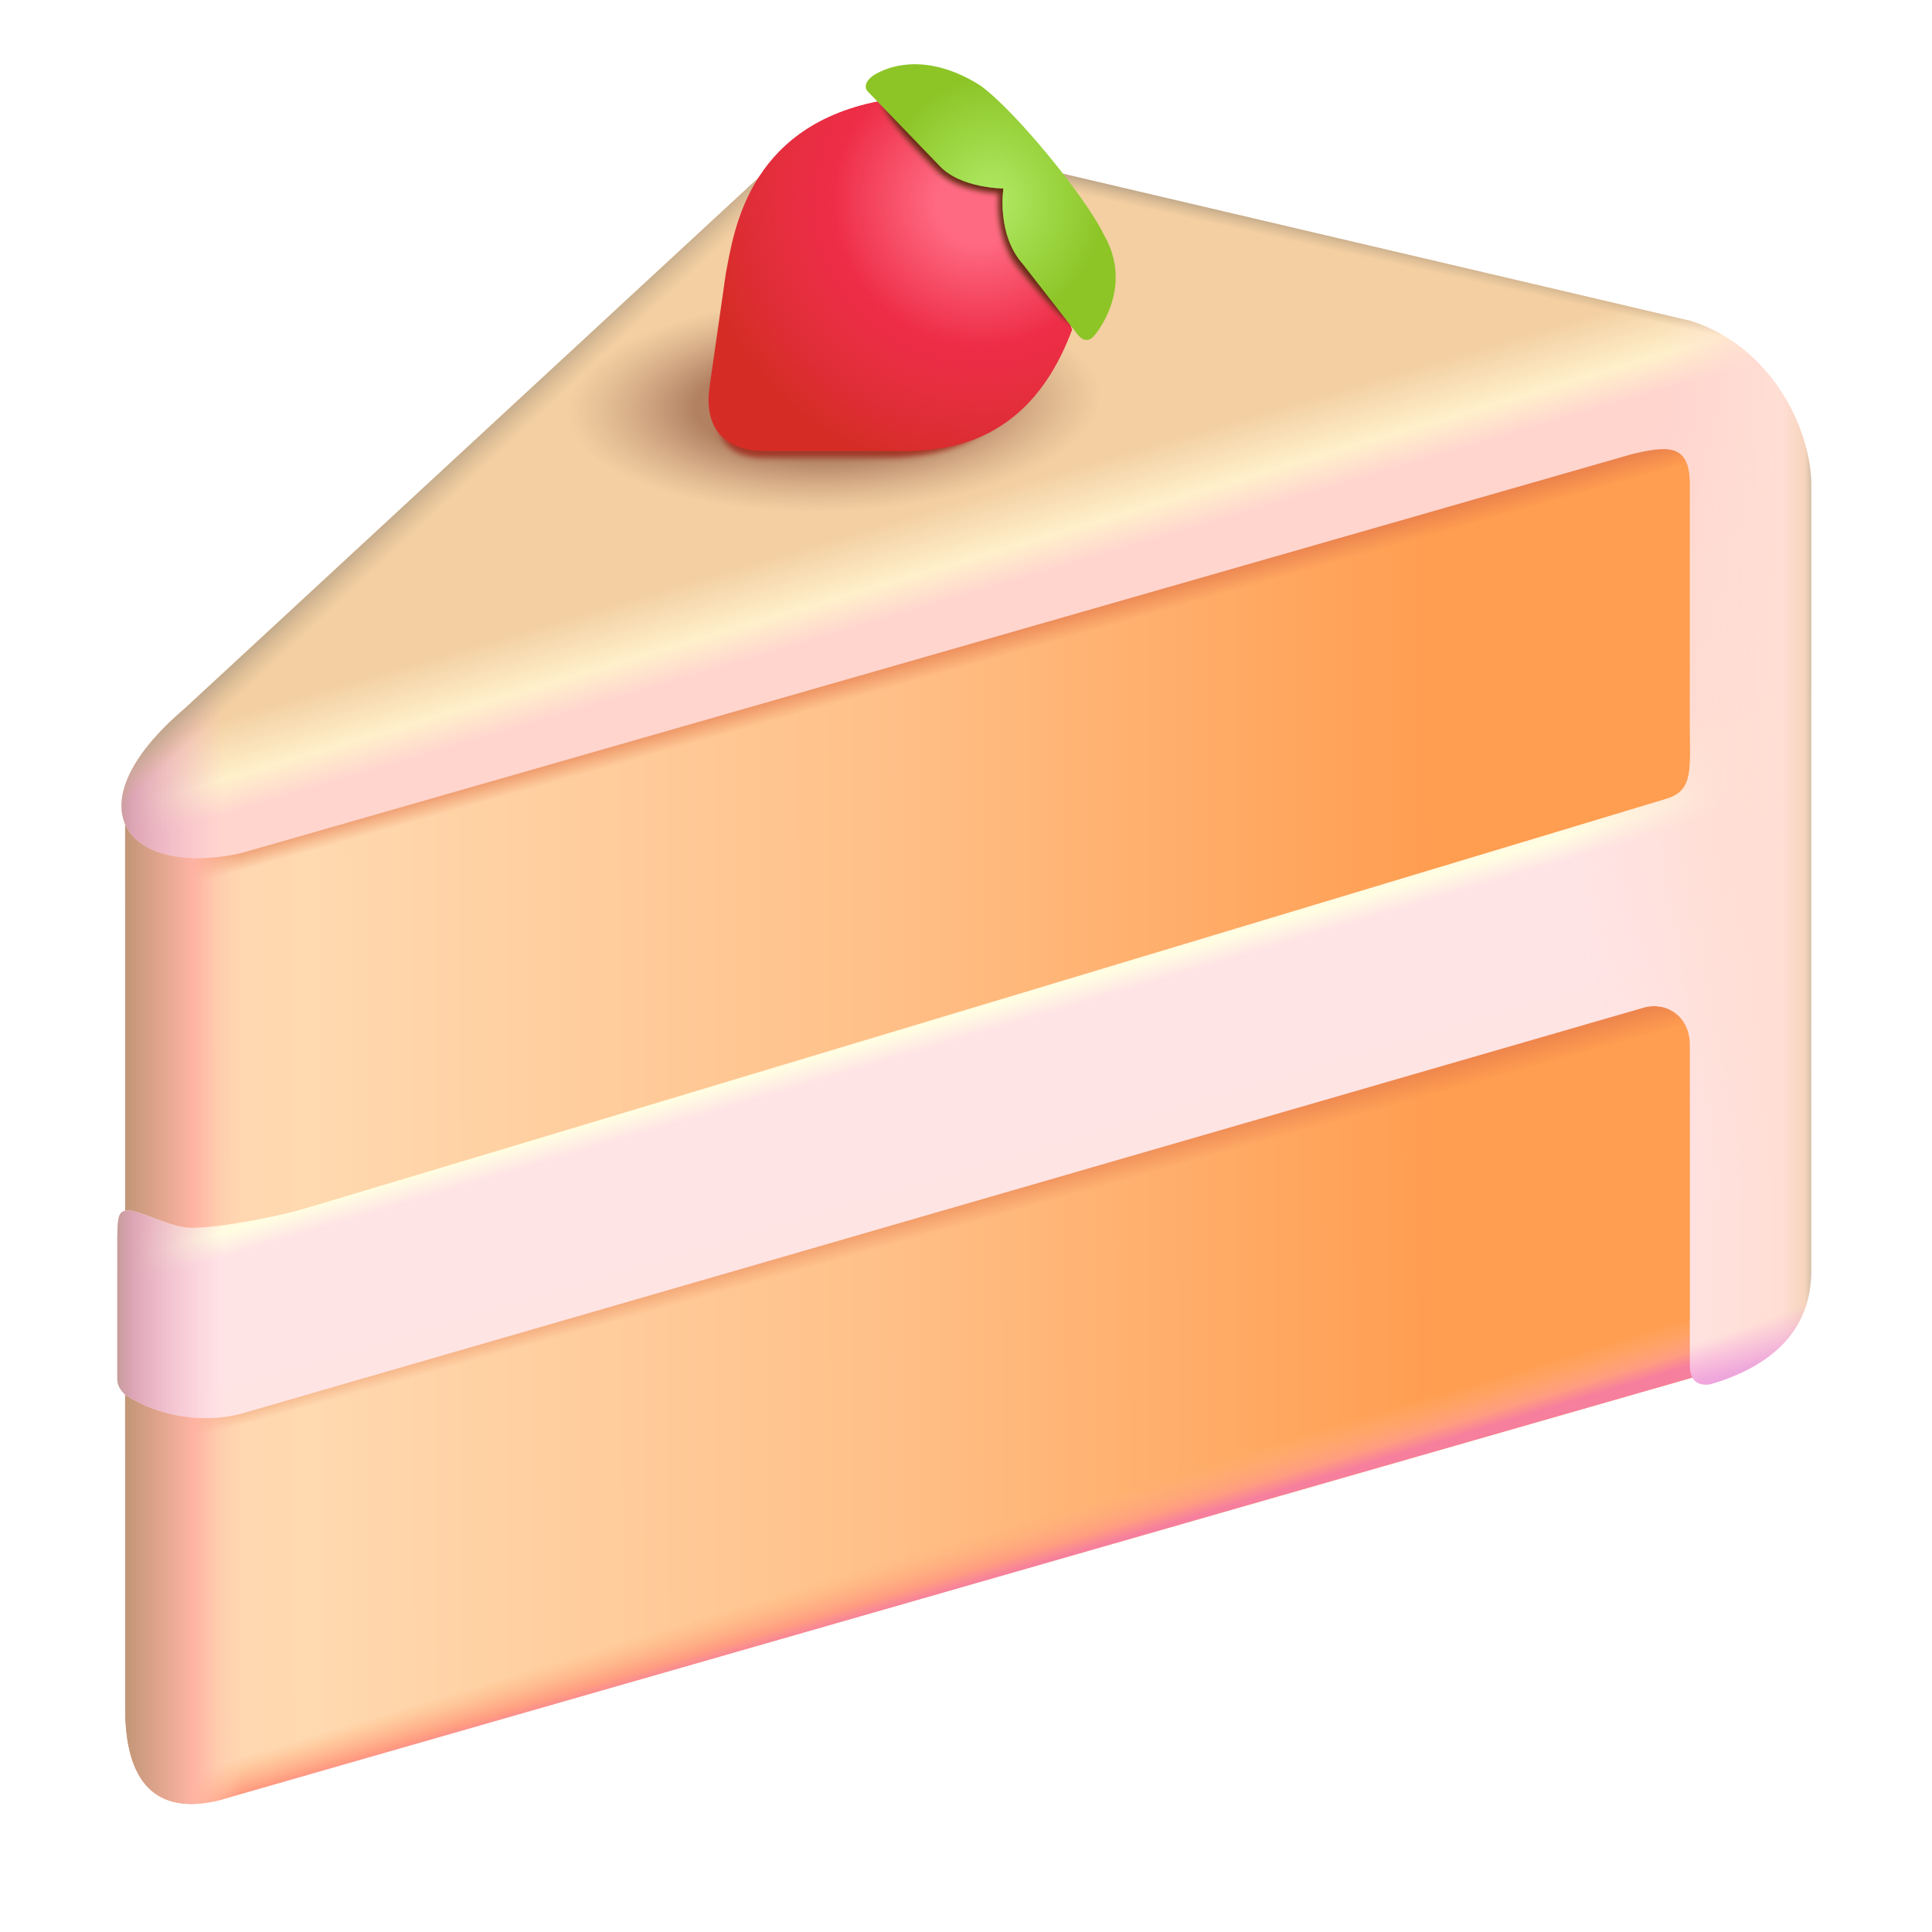
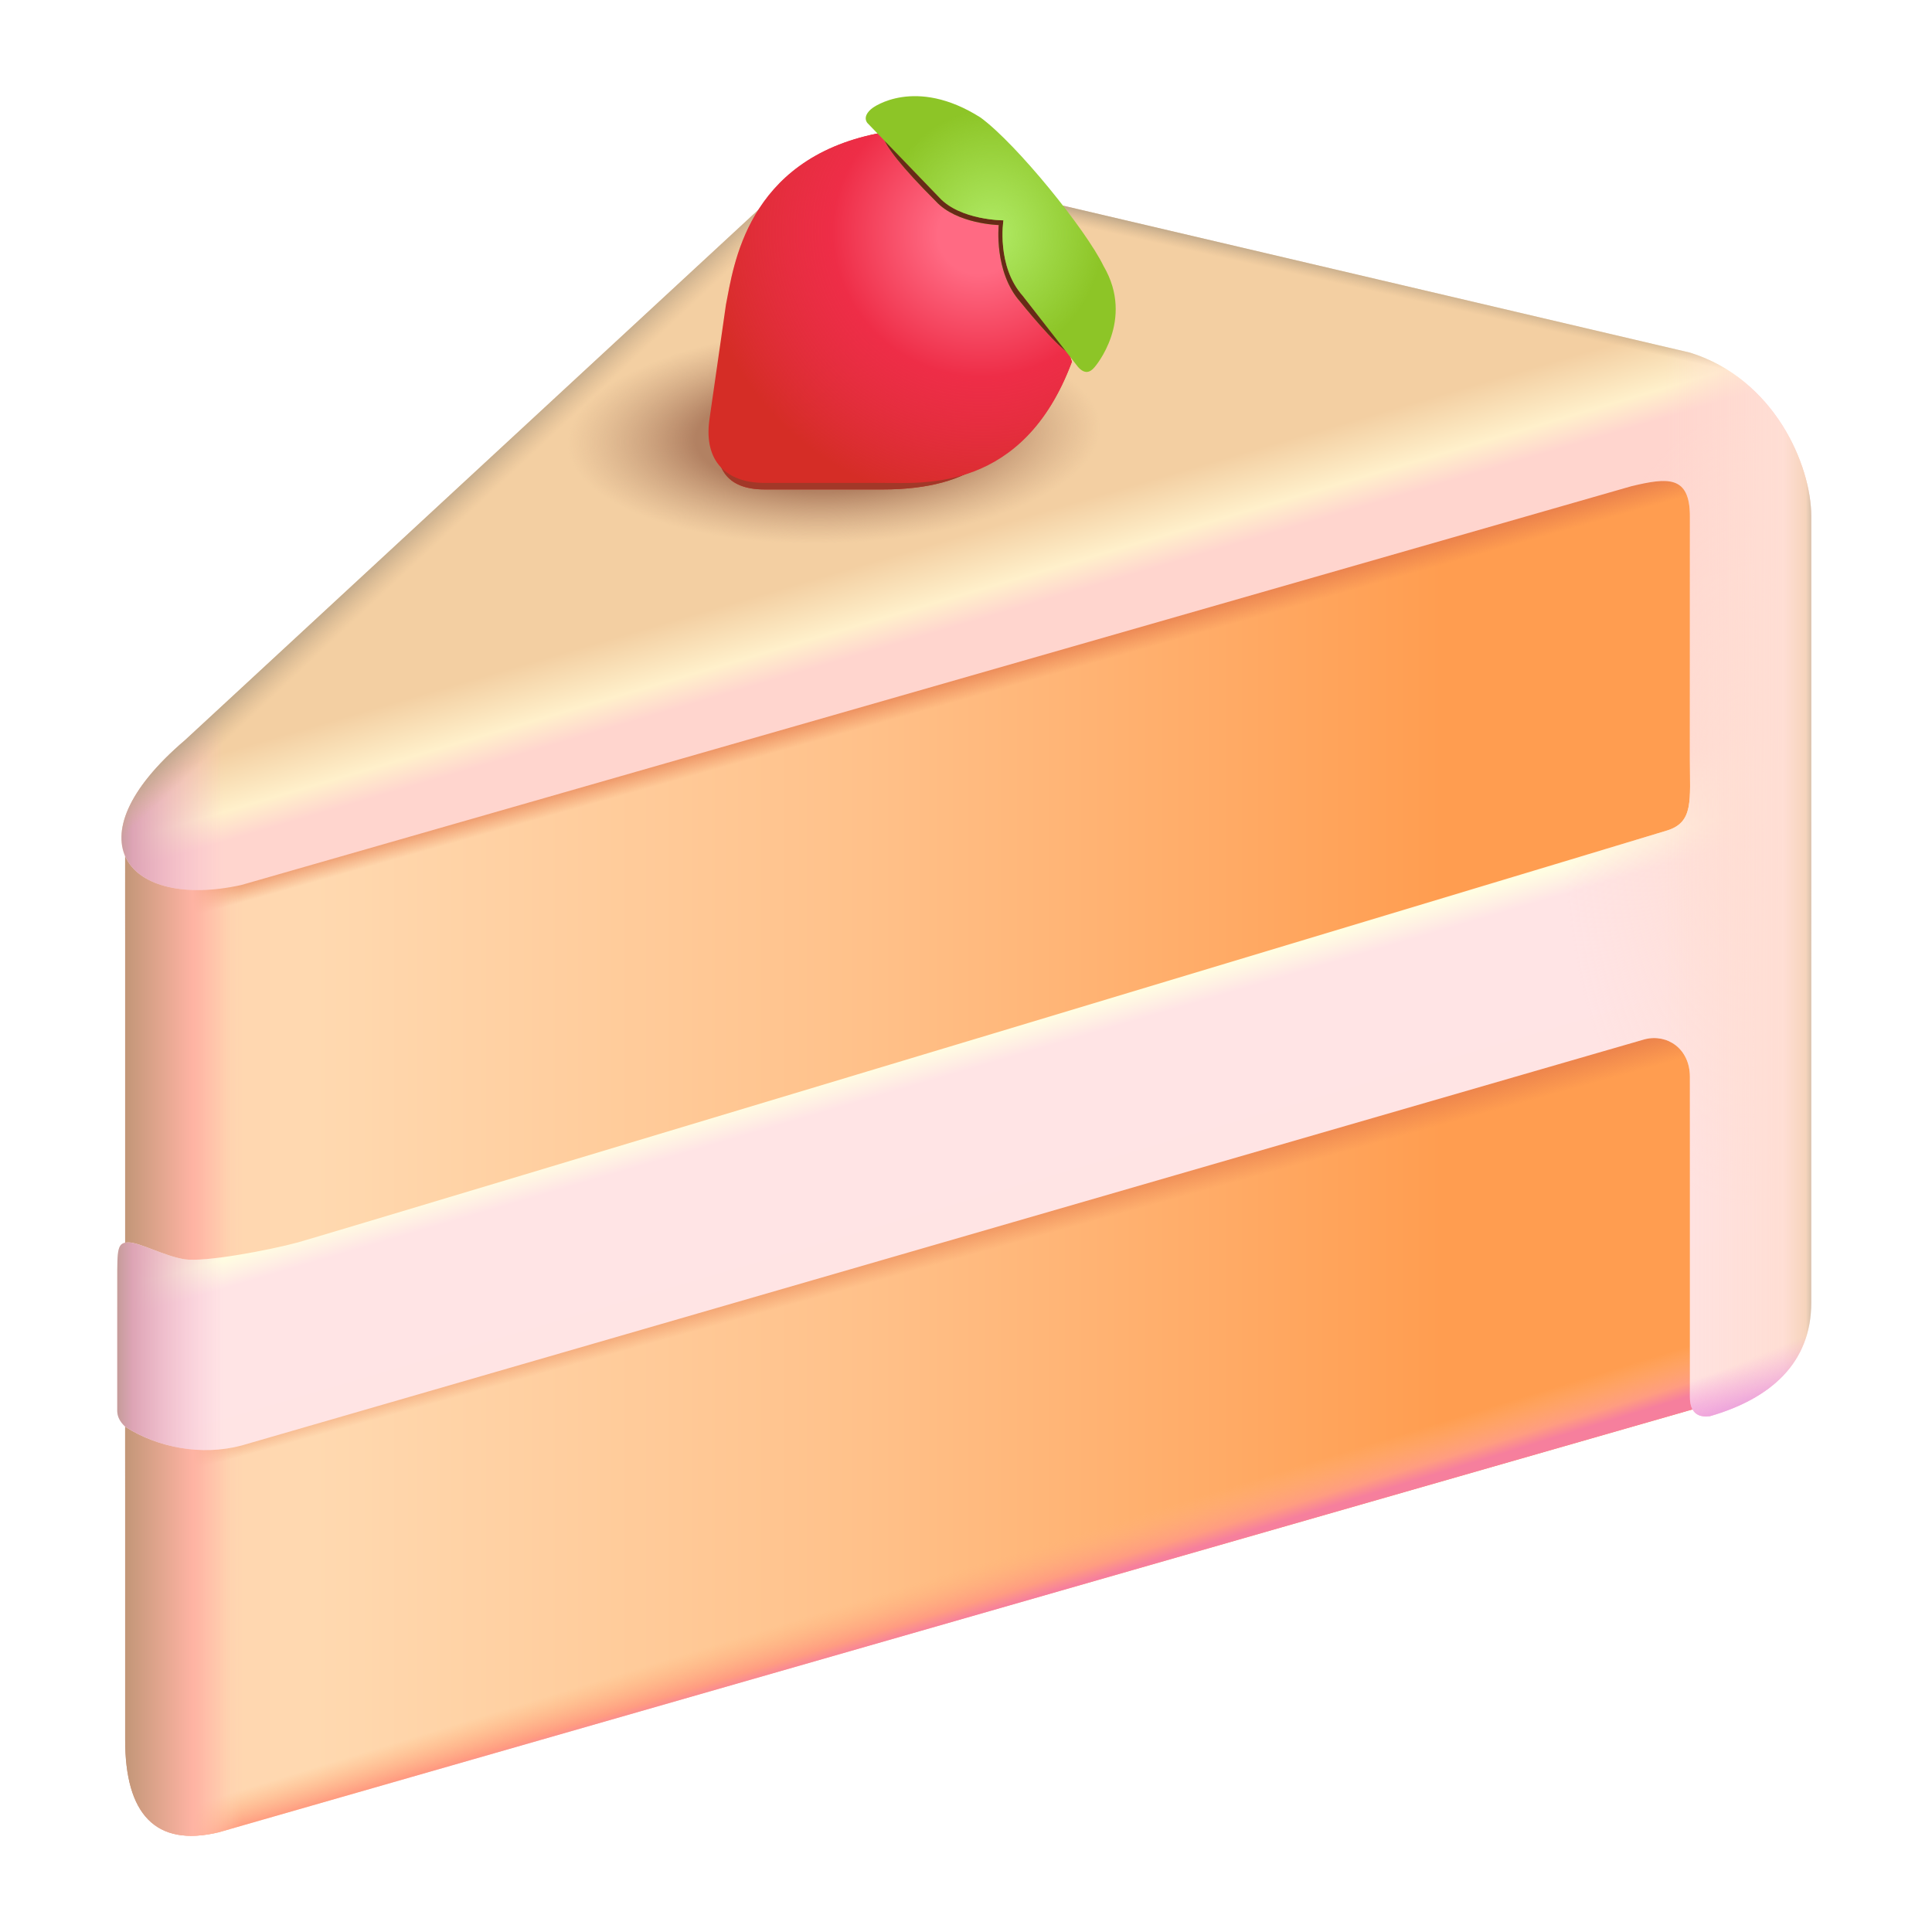
- <svg xmlns="http://www.w3.org/2000/svg" width="32" height="32" viewBox="0 0 32 32" fill="none">
-   <path d="M3.627 29.819L28.256 22.752L29.044 22.028V7.978L28.022 5.999L2.073 13.343V28.287C2.073 29.512 2.568 30.072 3.627 29.819Z" fill="url(#paint0_linear_18_28590)" />
-   <path d="M3.627 29.819L28.256 22.752L29.044 22.028V7.978L28.022 5.999L2.073 13.343V28.287C2.073 29.512 2.568 30.072 3.627 29.819Z" fill="url(#paint1_linear_18_28590)" />
-   <path d="M3.627 29.819L28.256 22.752L29.044 22.028V7.978L28.022 5.999L2.073 13.343V28.287C2.073 29.512 2.568 30.072 3.627 29.819Z" fill="url(#paint2_linear_18_28590)" />
-   <path d="M3.627 29.819L28.256 22.752L29.044 22.028V7.978L28.022 5.999L2.073 13.343V28.287C2.073 29.512 2.568 30.072 3.627 29.819Z" fill="url(#paint3_linear_18_28590)" />
-   <path d="M3.627 29.819L28.256 22.752L29.044 22.028V7.978L28.022 5.999L2.073 13.343V28.287C2.073 29.512 2.568 30.072 3.627 29.819Z" fill="url(#paint4_linear_18_28590)" />
-   <path d="M13.034 2.508L3.064 11.731C1.118 13.393 2.129 14.542 3.998 14.13L27.024 7.524C27.616 7.383 27.99 7.338 27.99 8.023V12.042C27.99 12.73 28.054 13.088 27.616 13.226C27.616 13.226 5.411 19.92 4.933 20.05C4.455 20.18 3.393 20.378 3.064 20.33C2.734 20.282 2.316 20.05 2.129 20.05C1.942 20.05 1.942 20.158 1.942 20.673V22.84C1.942 23.003 2.083 23.108 2.083 23.108C2.61 23.445 3.335 23.59 3.998 23.415L27.242 16.685C27.616 16.591 27.99 16.841 27.99 17.308V22.606C27.99 22.928 28.184 22.945 28.322 22.928C29.314 22.642 30 22.055 30 21.047V8.023C30 7.17 29.383 5.745 27.99 5.312L16.96 2.726C15.913 2.508 13.888 1.847 13.034 2.508Z" fill="url(#paint5_linear_18_28590)" />
-   <path d="M13.034 2.508L3.064 11.731C1.118 13.393 2.129 14.542 3.998 14.13L27.024 7.524C27.616 7.383 27.99 7.338 27.99 8.023V12.042C27.99 12.73 28.054 13.088 27.616 13.226C27.616 13.226 5.411 19.92 4.933 20.05C4.455 20.18 3.393 20.378 3.064 20.33C2.734 20.282 2.316 20.05 2.129 20.05C1.942 20.05 1.942 20.158 1.942 20.673V22.84C1.942 23.003 2.083 23.108 2.083 23.108C2.61 23.445 3.335 23.59 3.998 23.415L27.242 16.685C27.616 16.591 27.99 16.841 27.99 17.308V22.606C27.99 22.928 28.184 22.945 28.322 22.928C29.314 22.642 30 22.055 30 21.047V8.023C30 7.17 29.383 5.745 27.99 5.312L16.96 2.726C15.913 2.508 13.888 1.847 13.034 2.508Z" fill="url(#paint6_linear_18_28590)" />
-   <path d="M13.034 2.508L3.064 11.731C1.118 13.393 2.129 14.542 3.998 14.13L27.024 7.524C27.616 7.383 27.99 7.338 27.99 8.023V12.042C27.99 12.73 28.054 13.088 27.616 13.226C27.616 13.226 5.411 19.92 4.933 20.05C4.455 20.18 3.393 20.378 3.064 20.33C2.734 20.282 2.316 20.05 2.129 20.05C1.942 20.05 1.942 20.158 1.942 20.673V22.84C1.942 23.003 2.083 23.108 2.083 23.108C2.61 23.445 3.335 23.59 3.998 23.415L27.242 16.685C27.616 16.591 27.99 16.841 27.99 17.308V22.606C27.99 22.928 28.184 22.945 28.322 22.928C29.314 22.642 30 22.055 30 21.047V8.023C30 7.17 29.383 5.745 27.99 5.312L16.96 2.726C15.913 2.508 13.888 1.847 13.034 2.508Z" fill="url(#paint7_linear_18_28590)" />
-   <path d="M13.034 2.508L3.064 11.731C1.118 13.393 2.129 14.542 3.998 14.13L27.024 7.524C27.616 7.383 27.99 7.338 27.99 8.023V12.042C27.99 12.73 28.054 13.088 27.616 13.226C27.616 13.226 5.411 19.92 4.933 20.05C4.455 20.18 3.393 20.378 3.064 20.33C2.734 20.282 2.316 20.05 2.129 20.05C1.942 20.05 1.942 20.158 1.942 20.673V22.84C1.942 23.003 2.083 23.108 2.083 23.108C2.61 23.445 3.335 23.59 3.998 23.415L27.242 16.685C27.616 16.591 27.99 16.841 27.99 17.308V22.606C27.99 22.928 28.184 22.945 28.322 22.928C29.314 22.642 30 22.055 30 21.047V8.023C30 7.17 29.383 5.745 27.99 5.312L16.96 2.726C15.913 2.508 13.888 1.847 13.034 2.508Z" fill="url(#paint8_linear_18_28590)" />
-   <path d="M13.034 2.508L3.064 11.731C1.118 13.393 2.129 14.542 3.998 14.13L27.024 7.524C27.616 7.383 27.99 7.338 27.99 8.023V12.042C27.99 12.73 28.054 13.088 27.616 13.226C27.616 13.226 5.411 19.92 4.933 20.05C4.455 20.18 3.393 20.378 3.064 20.33C2.734 20.282 2.316 20.05 2.129 20.05C1.942 20.05 1.942 20.158 1.942 20.673V22.84C1.942 23.003 2.083 23.108 2.083 23.108C2.61 23.445 3.335 23.59 3.998 23.415L27.242 16.685C27.616 16.591 27.99 16.841 27.99 17.308V22.606C27.99 22.928 28.184 22.945 28.322 22.928C29.314 22.642 30 22.055 30 21.047V8.023C30 7.17 29.383 5.745 27.99 5.312L16.96 2.726C15.913 2.508 13.888 1.847 13.034 2.508Z" fill="url(#paint9_radial_18_28590)" />
-   <path d="M13.034 2.508L3.064 11.731C1.118 13.393 2.129 14.542 3.998 14.13L27.024 7.524C27.616 7.383 27.99 7.338 27.99 8.023V12.042C27.99 12.73 28.054 13.088 27.616 13.226C27.616 13.226 5.411 19.92 4.933 20.05C4.455 20.18 3.393 20.378 3.064 20.33C2.734 20.282 2.316 20.05 2.129 20.05C1.942 20.05 1.942 20.158 1.942 20.673V22.84C1.942 23.003 2.083 23.108 2.083 23.108C2.61 23.445 3.335 23.59 3.998 23.415L27.242 16.685C27.616 16.591 27.99 16.841 27.99 17.308V22.606C27.99 22.928 28.184 22.945 28.322 22.928C29.314 22.642 30 22.055 30 21.047V8.023C30 7.17 29.383 5.745 27.99 5.312L16.96 2.726C15.913 2.508 13.888 1.847 13.034 2.508Z" fill="url(#paint10_linear_18_28590)" />
-   <path d="M13.034 2.508L3.064 11.731C1.118 13.393 2.129 14.542 3.998 14.13L27.024 7.524C27.616 7.383 27.99 7.338 27.99 8.023V12.042C27.99 12.73 28.054 13.088 27.616 13.226C27.616 13.226 5.411 19.92 4.933 20.05C4.455 20.18 3.393 20.378 3.064 20.33C2.734 20.282 2.316 20.05 2.129 20.05C1.942 20.05 1.942 20.158 1.942 20.673V22.84C1.942 23.003 2.083 23.108 2.083 23.108C2.61 23.445 3.335 23.59 3.998 23.415L27.242 16.685C27.616 16.591 27.99 16.841 27.99 17.308V22.606C27.99 22.928 28.184 22.945 28.322 22.928C29.314 22.642 30 22.055 30 21.047V8.023C30 7.17 29.383 5.745 27.99 5.312L16.96 2.726C15.913 2.508 13.888 1.847 13.034 2.508Z" fill="url(#paint11_linear_18_28590)" />
-   <path d="M13.034 2.508L3.064 11.731C1.118 13.393 2.129 14.542 3.998 14.13L27.024 7.524C27.616 7.383 27.99 7.338 27.99 8.023V12.042C27.99 12.73 28.054 13.088 27.616 13.226C27.616 13.226 5.411 19.92 4.933 20.05C4.455 20.18 3.393 20.378 3.064 20.33C2.734 20.282 2.316 20.05 2.129 20.05C1.942 20.05 1.942 20.158 1.942 20.673V22.84C1.942 23.003 2.083 23.108 2.083 23.108C2.61 23.445 3.335 23.59 3.998 23.415L27.242 16.685C27.616 16.591 27.99 16.841 27.99 17.308V22.606C27.99 22.928 28.184 22.945 28.322 22.928C29.314 22.642 30 22.055 30 21.047V8.023C30 7.17 29.383 5.745 27.99 5.312L16.96 2.726C15.913 2.508 13.888 1.847 13.034 2.508Z" fill="url(#paint12_radial_18_28590)" />
-   <g filter="url(#filter0_f_18_28590)">
-     <path d="M12.664 7.578C12.024 7.578 11.803 7.217 11.891 6.554C12.556 -2.951 20.734 7.578 14.627 7.578H12.664Z" fill="#D52D26" />
-     <path d="M12.664 7.578C12.024 7.578 11.803 7.217 11.891 6.554C12.556 -2.951 20.734 7.578 14.627 7.578H12.664Z" fill="#A23828" />
+ <svg xmlns="http://www.w3.org/2000/svg" width="32px" height="32px" version="1.1" xml:space="preserve" style="fill-rule:evenodd;clip-rule:evenodd;stroke-linejoin:round;stroke-miterlimit:2;">
+   <g transform="matrix(1,0,0,1,0,0.528489)">
+     <path d="M3.627,29.819L28.256,22.752L29.044,22.028L29.044,7.978L28.022,5.999L2.073,13.343L2.073,28.287C2.073,29.512 2.568,30.072 3.627,29.819Z" style="fill:url(#_Linear1);fill-rule:nonzero;" />
+     <path d="M3.627,29.819L28.256,22.752L29.044,22.028L29.044,7.978L28.022,5.999L2.073,13.343L2.073,28.287C2.073,29.512 2.568,30.072 3.627,29.819Z" style="fill:url(#_Linear2);fill-rule:nonzero;" />
+     <path d="M3.627,29.819L28.256,22.752L29.044,22.028L29.044,7.978L28.022,5.999L2.073,13.343L2.073,28.287C2.073,29.512 2.568,30.072 3.627,29.819Z" style="fill:url(#_Linear3);fill-rule:nonzero;" />
+     <path d="M3.627,29.819L28.256,22.752L29.044,22.028L29.044,7.978L28.022,5.999L2.073,13.343L2.073,28.287C2.073,29.512 2.568,30.072 3.627,29.819Z" style="fill:url(#_Linear4);fill-rule:nonzero;" />
+     <path d="M3.627,29.819L28.256,22.752L29.044,22.028L29.044,7.978L28.022,5.999L2.073,13.343L2.073,28.287C2.073,29.512 2.568,30.072 3.627,29.819Z" style="fill:url(#_Linear5);fill-rule:nonzero;" />
+     <path d="M13.034,2.508L3.064,11.731C1.118,13.393 2.129,14.542 3.998,14.13L27.024,7.524C27.616,7.383 27.99,7.338 27.99,8.023L27.99,12.042C27.99,12.73 28.054,13.088 27.616,13.226C27.616,13.226 5.411,19.92 4.933,20.05C4.455,20.18 3.393,20.378 3.064,20.33C2.734,20.282 2.316,20.05 2.129,20.05C1.942,20.05 1.942,20.158 1.942,20.673L1.942,22.84C1.942,23.003 2.083,23.108 2.083,23.108C2.61,23.445 3.335,23.59 3.998,23.415L27.243,16.685C27.616,16.591 27.99,16.841 27.99,17.308L27.99,22.606C27.99,22.928 28.185,22.945 28.322,22.928C29.314,22.642 30,22.055 30,21.047L30,8.023C30,7.17 29.383,5.745 27.99,5.312L16.96,2.726C15.913,2.508 13.888,1.847 13.034,2.508Z" style="fill:url(#_Linear6);fill-rule:nonzero;" />
+     <path d="M13.034,2.508L3.064,11.731C1.118,13.393 2.129,14.542 3.998,14.13L27.024,7.524C27.616,7.383 27.99,7.338 27.99,8.023L27.99,12.042C27.99,12.73 28.054,13.088 27.616,13.226C27.616,13.226 5.411,19.92 4.933,20.05C4.455,20.18 3.393,20.378 3.064,20.33C2.734,20.282 2.316,20.05 2.129,20.05C1.942,20.05 1.942,20.158 1.942,20.673L1.942,22.84C1.942,23.003 2.083,23.108 2.083,23.108C2.61,23.445 3.335,23.59 3.998,23.415L27.243,16.685C27.616,16.591 27.99,16.841 27.99,17.308L27.99,22.606C27.99,22.928 28.185,22.945 28.322,22.928C29.314,22.642 30,22.055 30,21.047L30,8.023C30,7.17 29.383,5.745 27.99,5.312L16.96,2.726C15.913,2.508 13.888,1.847 13.034,2.508Z" style="fill:url(#_Linear7);fill-rule:nonzero;" />
+     <path d="M13.034,2.508L3.064,11.731C1.118,13.393 2.129,14.542 3.998,14.13L27.024,7.524C27.616,7.383 27.99,7.338 27.99,8.023L27.99,12.042C27.99,12.73 28.054,13.088 27.616,13.226C27.616,13.226 5.411,19.92 4.933,20.05C4.455,20.18 3.393,20.378 3.064,20.33C2.734,20.282 2.316,20.05 2.129,20.05C1.942,20.05 1.942,20.158 1.942,20.673L1.942,22.84C1.942,23.003 2.083,23.108 2.083,23.108C2.61,23.445 3.335,23.59 3.998,23.415L27.243,16.685C27.616,16.591 27.99,16.841 27.99,17.308L27.99,22.606C27.99,22.928 28.185,22.945 28.322,22.928C29.314,22.642 30,22.055 30,21.047L30,8.023C30,7.17 29.383,5.745 27.99,5.312L16.96,2.726C15.913,2.508 13.888,1.847 13.034,2.508Z" style="fill:url(#_Linear8);fill-rule:nonzero;" />
+     <path d="M13.034,2.508L3.064,11.731C1.118,13.393 2.129,14.542 3.998,14.13L27.024,7.524C27.616,7.383 27.99,7.338 27.99,8.023L27.99,12.042C27.99,12.73 28.054,13.088 27.616,13.226C27.616,13.226 5.411,19.92 4.933,20.05C4.455,20.18 3.393,20.378 3.064,20.33C2.734,20.282 2.316,20.05 2.129,20.05C1.942,20.05 1.942,20.158 1.942,20.673L1.942,22.84C1.942,23.003 2.083,23.108 2.083,23.108C2.61,23.445 3.335,23.59 3.998,23.415L27.243,16.685C27.616,16.591 27.99,16.841 27.99,17.308L27.99,22.606C27.99,22.928 28.185,22.945 28.322,22.928C29.314,22.642 30,22.055 30,21.047L30,8.023C30,7.17 29.383,5.745 27.99,5.312L16.96,2.726C15.913,2.508 13.888,1.847 13.034,2.508Z" style="fill:url(#_Linear9);fill-rule:nonzero;" />
+     <path d="M13.034,2.508L3.064,11.731C1.118,13.393 2.129,14.542 3.998,14.13L27.024,7.524C27.616,7.383 27.99,7.338 27.99,8.023L27.99,12.042C27.99,12.73 28.054,13.088 27.616,13.226C27.616,13.226 5.411,19.92 4.933,20.05C4.455,20.18 3.393,20.378 3.064,20.33C2.734,20.282 2.316,20.05 2.129,20.05C1.942,20.05 1.942,20.158 1.942,20.673L1.942,22.84C1.942,23.003 2.083,23.108 2.083,23.108C2.61,23.445 3.335,23.59 3.998,23.415L27.243,16.685C27.616,16.591 27.99,16.841 27.99,17.308L27.99,22.606C27.99,22.928 28.185,22.945 28.322,22.928C29.314,22.642 30,22.055 30,21.047L30,8.023C30,7.17 29.383,5.745 27.99,5.312L16.96,2.726C15.913,2.508 13.888,1.847 13.034,2.508Z" style="fill:url(#_Radial10);fill-rule:nonzero;" />
+     <path d="M13.034,2.508L3.064,11.731C1.118,13.393 2.129,14.542 3.998,14.13L27.024,7.524C27.616,7.383 27.99,7.338 27.99,8.023L27.99,12.042C27.99,12.73 28.054,13.088 27.616,13.226C27.616,13.226 5.411,19.92 4.933,20.05C4.455,20.18 3.393,20.378 3.064,20.33C2.734,20.282 2.316,20.05 2.129,20.05C1.942,20.05 1.942,20.158 1.942,20.673L1.942,22.84C1.942,23.003 2.083,23.108 2.083,23.108C2.61,23.445 3.335,23.59 3.998,23.415L27.243,16.685C27.616,16.591 27.99,16.841 27.99,17.308L27.99,22.606C27.99,22.928 28.185,22.945 28.322,22.928C29.314,22.642 30,22.055 30,21.047L30,8.023C30,7.17 29.383,5.745 27.99,5.312L16.96,2.726C15.913,2.508 13.888,1.847 13.034,2.508Z" style="fill:url(#_Linear11);fill-rule:nonzero;" />
+     <path d="M13.034,2.508L3.064,11.731C1.118,13.393 2.129,14.542 3.998,14.13L27.024,7.524C27.616,7.383 27.99,7.338 27.99,8.023L27.99,12.042C27.99,12.73 28.054,13.088 27.616,13.226C27.616,13.226 5.411,19.92 4.933,20.05C4.455,20.18 3.393,20.378 3.064,20.33C2.734,20.282 2.316,20.05 2.129,20.05C1.942,20.05 1.942,20.158 1.942,20.673L1.942,22.84C1.942,23.003 2.083,23.108 2.083,23.108C2.61,23.445 3.335,23.59 3.998,23.415L27.243,16.685C27.616,16.591 27.99,16.841 27.99,17.308L27.99,22.606C27.99,22.928 28.185,22.945 28.322,22.928C29.314,22.642 30,22.055 30,21.047L30,8.023C30,7.17 29.383,5.745 27.99,5.312L16.96,2.726C15.913,2.508 13.888,1.847 13.034,2.508Z" style="fill:url(#_Linear12);fill-rule:nonzero;" />
+     <path d="M13.034,2.508L3.064,11.731C1.118,13.393 2.129,14.542 3.998,14.13L27.024,7.524C27.616,7.383 27.99,7.338 27.99,8.023L27.99,12.042C27.99,12.73 28.054,13.088 27.616,13.226C27.616,13.226 5.411,19.92 4.933,20.05C4.455,20.18 3.393,20.378 3.064,20.33C2.734,20.282 2.316,20.05 2.129,20.05C1.942,20.05 1.942,20.158 1.942,20.673L1.942,22.84C1.942,23.003 2.083,23.108 2.083,23.108C2.61,23.445 3.335,23.59 3.998,23.415L27.243,16.685C27.616,16.591 27.99,16.841 27.99,17.308L27.99,22.606C27.99,22.928 28.185,22.945 28.322,22.928C29.314,22.642 30,22.055 30,21.047L30,8.023C30,7.17 29.383,5.745 27.99,5.312L16.96,2.726C15.913,2.508 13.888,1.847 13.034,2.508Z" style="fill:url(#_Radial13);fill-rule:nonzero;" />
+     <g>
+       <path d="M12.664,7.578C12.024,7.578 11.803,7.217 11.891,6.554C12.556,-2.951 20.734,7.578 14.627,7.578L12.664,7.578Z" style="fill:rgb(213,45,38);fill-rule:nonzero;" />
+       <path d="M12.664,7.578C12.024,7.578 11.803,7.217 11.891,6.554C12.556,-2.951 20.734,7.578 14.627,7.578L12.664,7.578Z" style="fill:rgb(162,56,40);fill-rule:nonzero;" />
+     </g>
+     <path d="M12.024,4.517C12.15,3.889 12.359,2.115 14.54,1.681L16.896,2.888L17.754,5.463C16.95,7.624 15.291,7.47 14.627,7.47L12.664,7.47C12.024,7.47 11.66,7.106 11.748,6.437L12.024,4.517Z" style="fill:rgb(213,45,38);fill-rule:nonzero;" />
+     <path d="M12.024,4.517C12.15,3.889 12.359,2.115 14.54,1.681L16.896,2.888L17.754,5.463C16.95,7.624 15.291,7.47 14.627,7.47L12.664,7.47C12.024,7.47 11.66,7.106 11.748,6.437L12.024,4.517Z" style="fill:url(#_Radial14);fill-rule:nonzero;" />
+     <g>
+       <path d="M16.898,4.469C16.459,3.974 16.542,3.199 16.542,3.199C16.542,3.199 15.848,3.183 15.5,2.805C13.208,0.515 16.006,2.044 16.727,2.687C17.664,3.523 17.828,4.992 17.828,4.992C17.751,5.087 17.984,5.484 17.734,5.344C17.484,5.203 16.898,4.469 16.898,4.469Z" style="fill:rgb(141,197,39);fill-rule:nonzero;" />
+       <path d="M16.898,4.469C16.459,3.974 16.542,3.199 16.542,3.199C16.542,3.199 15.848,3.183 15.5,2.805C13.208,0.515 16.006,2.044 16.727,2.687C17.664,3.523 17.828,4.992 17.828,4.992C17.751,5.087 17.984,5.484 17.734,5.344C17.484,5.203 16.898,4.469 16.898,4.469Z" style="fill:rgb(103,42,23);fill-rule:nonzero;" />
+     </g>
+     <path d="M16.94,4.372C16.5,3.877 16.62,3.121 16.62,3.121C16.62,3.121 15.906,3.121 15.558,2.743L14.365,1.507C14.301,1.419 14.365,1.323 14.453,1.259C14.453,1.259 15.154,0.728 16.242,1.419C16.844,1.863 17.988,3.281 18.278,3.877C18.805,4.777 18.132,5.55 18.132,5.55C18.055,5.645 17.965,5.672 17.856,5.55L16.94,4.372Z" style="fill:rgb(141,197,39);fill-rule:nonzero;" />
+     <path d="M16.94,4.372C16.5,3.877 16.62,3.121 16.62,3.121C16.62,3.121 15.906,3.121 15.558,2.743L14.365,1.507C14.301,1.419 14.365,1.323 14.453,1.259C14.453,1.259 15.154,0.728 16.242,1.419C16.844,1.863 17.988,3.281 18.278,3.877C18.805,4.777 18.132,5.55 18.132,5.55C18.055,5.645 17.965,5.672 17.856,5.55L16.94,4.372Z" style="fill:url(#_Radial15);fill-rule:nonzero;" />
  </g>
-   <path d="M12.024 4.517C12.15 3.889 12.359 2.115 14.54 1.681L16.896 2.888L17.754 5.463C16.95 7.624 15.29 7.47 14.627 7.47H12.664C12.024 7.47 11.66 7.106 11.748 6.437L12.024 4.517Z" fill="#D52D26" />
-   <path d="M12.024 4.517C12.15 3.889 12.359 2.115 14.54 1.681L16.896 2.888L17.754 5.463C16.95 7.624 15.29 7.47 14.627 7.47H12.664C12.024 7.47 11.66 7.106 11.748 6.437L12.024 4.517Z" fill="url(#paint13_radial_18_28590)" />
-   <g filter="url(#filter1_f_18_28590)">
-     <path d="M16.898 4.469C16.459 3.974 16.542 3.199 16.542 3.199C16.542 3.199 15.848 3.183 15.5 2.805C13.208 0.515 16.006 2.044 16.727 2.687C17.664 3.523 17.828 4.992 17.828 4.992C17.75 5.087 17.984 5.484 17.734 5.344C17.484 5.203 16.898 4.469 16.898 4.469Z" fill="#8DC527" />
-     <path d="M16.898 4.469C16.459 3.974 16.542 3.199 16.542 3.199C16.542 3.199 15.848 3.183 15.5 2.805C13.208 0.515 16.006 2.044 16.727 2.687C17.664 3.523 17.828 4.992 17.828 4.992C17.75 5.087 17.984 5.484 17.734 5.344C17.484 5.203 16.898 4.469 16.898 4.469Z" fill="#672A17" />
-   </g>
-   <path d="M16.94 4.372C16.5 3.877 16.62 3.121 16.62 3.121C16.62 3.121 15.906 3.121 15.558 2.743L14.365 1.507C14.301 1.419 14.365 1.323 14.453 1.259C14.453 1.259 15.154 0.728 16.242 1.419C16.844 1.863 17.988 3.281 18.278 3.877C18.805 4.777 18.132 5.55 18.132 5.55C18.055 5.645 17.965 5.672 17.856 5.55L16.94 4.372Z" fill="#8DC527" />
-   <path d="M16.94 4.372C16.5 3.877 16.62 3.121 16.62 3.121C16.62 3.121 15.906 3.121 15.558 2.743L14.365 1.507C14.301 1.419 14.365 1.323 14.453 1.259C14.453 1.259 15.154 0.728 16.242 1.419C16.844 1.863 17.988 3.281 18.278 3.877C18.805 4.777 18.132 5.55 18.132 5.55C18.055 5.645 17.965 5.672 17.856 5.55L16.94 4.372Z" fill="url(#paint14_radial_18_28590)" />
  <defs>
-     <filter id="filter0_f_18_28590" x="11.772" y="2.479" width="5.206" height="5.199" filterUnits="userSpaceOnUse" color-interpolation-filters="sRGB">
-       <feFlood flood-opacity="0" result="BackgroundImageFix" />
-       <feBlend mode="normal" in="SourceGraphic" in2="BackgroundImageFix" result="shape" />
-       <feGaussianBlur stdDeviation="0.05" result="effect1_foregroundBlur_18_28590" />
-     </filter>
-     <filter id="filter1_f_18_28590" x="14.514" y="1.489" width="3.439" height="3.985" filterUnits="userSpaceOnUse" color-interpolation-filters="sRGB">
-       <feFlood flood-opacity="0" result="BackgroundImageFix" />
-       <feBlend mode="normal" in="SourceGraphic" in2="BackgroundImageFix" result="shape" />
-       <feGaussianBlur stdDeviation="0.05" result="effect1_foregroundBlur_18_28590" />
-     </filter>
-     <linearGradient id="paint0_linear_18_28590" x1="1.688" y1="18.469" x2="25.938" y2="18.438" gradientUnits="userSpaceOnUse">
-       <stop offset="0.015" stop-color="#CA957F" />
-       <stop offset="0.049" stop-color="#FFB4A4" />
-       <stop offset="0.077" stop-color="#FFD6B0" />
-       <stop offset="0.142" stop-color="#FFD9B0" />
-       <stop offset="0.521" stop-color="#FFC18A" />
-       <stop offset="0.915" stop-color="#FF9D50" />
+     <linearGradient id="_Linear1" x1="0" y1="0" x2="1" y2="0" gradientUnits="userSpaceOnUse" gradientTransform="matrix(24.25,-0.0312,0.0312,24.25,1.6875,18.4687)">
+       <stop offset="0" style="stop-color:rgb(202,149,127);stop-opacity:1" />
+       <stop offset="0.01" style="stop-color:rgb(202,149,127);stop-opacity:1" />
+       <stop offset="0.05" style="stop-color:rgb(255,180,164);stop-opacity:1" />
+       <stop offset="0.08" style="stop-color:rgb(255,214,176);stop-opacity:1" />
+       <stop offset="0.14" style="stop-color:rgb(255,217,176);stop-opacity:1" />
+       <stop offset="0.52" style="stop-color:rgb(255,193,138);stop-opacity:1" />
+       <stop offset="0.92" style="stop-color:rgb(255,157,80);stop-opacity:1" />
+       <stop offset="1" style="stop-color:rgb(255,157,80);stop-opacity:1" />
    </linearGradient>
-     <linearGradient id="paint1_linear_18_28590" x1="14" y1="21.688" x2="15.558" y2="26.812" gradientUnits="userSpaceOnUse">
-       <stop offset="0.782" stop-color="#FFB37B" stop-opacity="0" />
-       <stop offset="0.886" stop-color="#FF9C81" />
-       <stop offset="0.927" stop-color="#F67F9D" />
+     <linearGradient id="_Linear2" x1="0" y1="0" x2="1" y2="0" gradientUnits="userSpaceOnUse" gradientTransform="matrix(1.5583,5.125,-5.125,1.5583,14,21.6875)">
+       <stop offset="0" style="stop-color:rgb(255,179,123);stop-opacity:0" />
+       <stop offset="0.78" style="stop-color:rgb(255,179,123);stop-opacity:0" />
+       <stop offset="0.89" style="stop-color:rgb(255,156,129);stop-opacity:1" />
+       <stop offset="0.93" style="stop-color:rgb(246,127,157);stop-opacity:1" />
+       <stop offset="1" style="stop-color:rgb(246,127,157);stop-opacity:1" />
    </linearGradient>
-     <linearGradient id="paint2_linear_18_28590" x1="19.875" y1="15.188" x2="21" y2="19.25" gradientUnits="userSpaceOnUse">
-       <stop offset="0.261" stop-color="#F08456" stop-opacity="0" />
-       <stop offset="0.76" stop-color="#E4794B" />
-       <stop offset="0.919" stop-color="#E4794B" stop-opacity="0" />
+     <linearGradient id="_Linear3" x1="0" y1="0" x2="1" y2="0" gradientUnits="userSpaceOnUse" gradientTransform="matrix(1.125,4.0625,-4.0625,1.125,19.875,15.1875)">
+       <stop offset="0" style="stop-color:rgb(240,132,86);stop-opacity:0" />
+       <stop offset="0.26" style="stop-color:rgb(240,132,86);stop-opacity:0" />
+       <stop offset="0.76" style="stop-color:rgb(228,121,75);stop-opacity:1" />
+       <stop offset="0.92" style="stop-color:rgb(228,121,75);stop-opacity:0" />
+       <stop offset="1" style="stop-color:rgb(228,121,75);stop-opacity:0" />
    </linearGradient>
-     <linearGradient id="paint3_linear_18_28590" x1="15.558" y1="8.062" x2="16.438" y2="11.188" gradientUnits="userSpaceOnUse">
-       <stop offset="0.261" stop-color="#F08456" stop-opacity="0" />
-       <stop offset="0.76" stop-color="#E4794B" />
-       <stop offset="0.919" stop-color="#E4794B" stop-opacity="0" />
+     <linearGradient id="_Linear4" x1="0" y1="0" x2="1" y2="0" gradientUnits="userSpaceOnUse" gradientTransform="matrix(0.8792,3.125,-3.125,0.8792,15.5583,8.0625)">
+       <stop offset="0" style="stop-color:rgb(240,132,86);stop-opacity:0" />
+       <stop offset="0.26" style="stop-color:rgb(240,132,86);stop-opacity:0" />
+       <stop offset="0.76" style="stop-color:rgb(228,121,75);stop-opacity:1" />
+       <stop offset="0.92" style="stop-color:rgb(228,121,75);stop-opacity:0" />
+       <stop offset="1" style="stop-color:rgb(228,121,75);stop-opacity:0" />
    </linearGradient>
-     <linearGradient id="paint4_linear_18_28590" x1="2.073" y1="20.5" x2="4" y2="20.5" gradientUnits="userSpaceOnUse">
-       <stop stop-color="#C29677" />
-       <stop offset="0.578" stop-color="#FEB3A3" />
-       <stop offset="1" stop-color="#FFCEB1" stop-opacity="0" />
+     <linearGradient id="_Linear5" x1="0" y1="0" x2="1" y2="0" gradientUnits="userSpaceOnUse" gradientTransform="matrix(1.92737,0,0,1.92737,2.07263,20.5)">
+       <stop offset="0" style="stop-color:rgb(194,150,119);stop-opacity:1" />
+       <stop offset="0.58" style="stop-color:rgb(254,179,163);stop-opacity:1" />
+       <stop offset="1" style="stop-color:rgb(255,206,177);stop-opacity:0" />
    </linearGradient>
-     <linearGradient id="paint5_linear_18_28590" x1="10.969" y1="3.469" x2="17.625" y2="26" gradientUnits="userSpaceOnUse">
-       <stop stop-color="#F3CFA2" />
-       <stop offset="0.256" stop-color="#F3CFA2" />
-       <stop offset="0.298" stop-color="#FFF0CB" />
-       <stop offset="0.322" stop-color="#FFD5CE" />
-       <stop offset="0.547" stop-color="#FFD6CF" />
-       <stop offset="0.604" stop-color="#FFFEE2" />
-       <stop offset="0.621" stop-color="#FFE4E5" />
-       <stop offset="0.972" stop-color="#FFE3E3" />
-       <stop offset="1" stop-color="#F9AAE0" />
+     <linearGradient id="_Linear6" x1="0" y1="0" x2="1" y2="0" gradientUnits="userSpaceOnUse" gradientTransform="matrix(6.6562,22.5312,-22.5312,6.6562,10.9688,3.46875)">
+       <stop offset="0" style="stop-color:rgb(243,207,162);stop-opacity:1" />
+       <stop offset="0.26" style="stop-color:rgb(243,207,162);stop-opacity:1" />
+       <stop offset="0.3" style="stop-color:rgb(255,240,203);stop-opacity:1" />
+       <stop offset="0.32" style="stop-color:rgb(255,213,206);stop-opacity:1" />
+       <stop offset="0.55" style="stop-color:rgb(255,214,207);stop-opacity:1" />
+       <stop offset="0.6" style="stop-color:rgb(255,254,226);stop-opacity:1" />
+       <stop offset="0.62" style="stop-color:rgb(255,228,229);stop-opacity:1" />
+       <stop offset="0.97" style="stop-color:rgb(255,227,227);stop-opacity:1" />
+       <stop offset="1" style="stop-color:rgb(249,170,224);stop-opacity:1" />
    </linearGradient>
-     <linearGradient id="paint6_linear_18_28590" x1="1.942" y1="21.625" x2="3.688" y2="21.625" gradientUnits="userSpaceOnUse">
-       <stop stop-color="#C69C9B" />
-       <stop offset="0.141" stop-color="#DDA4B5" />
-       <stop offset="1" stop-color="#F8B6D3" stop-opacity="0" />
+     <linearGradient id="_Linear7" x1="0" y1="0" x2="1" y2="0" gradientUnits="userSpaceOnUse" gradientTransform="matrix(1.74547,0,0,1.74547,1.94203,21.625)">
+       <stop offset="0" style="stop-color:rgb(198,156,155);stop-opacity:1" />
+       <stop offset="0.14" style="stop-color:rgb(221,164,181);stop-opacity:1" />
+       <stop offset="1" style="stop-color:rgb(248,182,211);stop-opacity:0" />
    </linearGradient>
-     <linearGradient id="paint7_linear_18_28590" x1="8.5" y1="6.547" x2="8.953" y2="7.031" gradientUnits="userSpaceOnUse">
-       <stop stop-color="#B7A287" />
-       <stop offset="0.816" stop-color="#CFB18C" stop-opacity="0" />
+     <linearGradient id="_Linear8" x1="0" y1="0" x2="1" y2="0" gradientUnits="userSpaceOnUse" gradientTransform="matrix(0.45313,0.48438,-0.48438,0.45313,8.5,6.54687)">
+       <stop offset="0" style="stop-color:rgb(183,162,135);stop-opacity:1" />
+       <stop offset="0.82" style="stop-color:rgb(207,177,140);stop-opacity:0" />
+       <stop offset="1" style="stop-color:rgb(207,177,140);stop-opacity:0" />
    </linearGradient>
-     <linearGradient id="paint8_linear_18_28590" x1="21.297" y1="3.672" x2="21.219" y2="4.023" gradientUnits="userSpaceOnUse">
-       <stop stop-color="#B7A287" />
-       <stop offset="0.816" stop-color="#CFB18C" stop-opacity="0" />
+     <linearGradient id="_Linear9" x1="0" y1="0" x2="1" y2="0" gradientUnits="userSpaceOnUse" gradientTransform="matrix(-0.0782,0.35156,-0.35156,-0.0782,21.2969,3.67188)">
+       <stop offset="0" style="stop-color:rgb(183,162,135);stop-opacity:1" />
+       <stop offset="0.82" style="stop-color:rgb(207,177,140);stop-opacity:0" />
+       <stop offset="1" style="stop-color:rgb(207,177,140);stop-opacity:0" />
    </linearGradient>
-     <radialGradient id="paint9_radial_18_28590" cx="0" cy="0" r="1" gradientUnits="userSpaceOnUse" gradientTransform="translate(28.9375 12.8556) rotate(90) scale(6.61319 3.0625)">
-       <stop stop-color="#FFDED3" />
-       <stop offset="1" stop-color="#FFDED5" stop-opacity="0" />
+     <radialGradient id="_Radial10" cx="0" cy="0" r="1" gradientUnits="userSpaceOnUse" gradientTransform="matrix(-2.53191e-15,6.61319,-3.0625,-1.1725e-15,28.9375,12.8556)">
+       <stop offset="0" style="stop-color:rgb(255,222,211);stop-opacity:1" />
+       <stop offset="1" style="stop-color:rgb(255,222,213);stop-opacity:0" />
    </radialGradient>
-     <linearGradient id="paint10_linear_18_28590" x1="30" y1="12.856" x2="27.562" y2="12.856" gradientUnits="userSpaceOnUse">
-       <stop stop-color="#D6C0AA" />
-       <stop offset="0.042" stop-color="#F6D4BC" />
-       <stop offset="0.192" stop-color="#FFDED4" />
-       <stop offset="1" stop-color="#FFDED3" stop-opacity="0" />
+     <linearGradient id="_Linear11" x1="0" y1="0" x2="1" y2="0" gradientUnits="userSpaceOnUse" gradientTransform="matrix(-2.4375,2.98508e-16,-2.98508e-16,-2.4375,30,12.8556)">
+       <stop offset="0" style="stop-color:rgb(214,192,170);stop-opacity:1" />
+       <stop offset="0.04" style="stop-color:rgb(246,212,188);stop-opacity:1" />
+       <stop offset="0.19" style="stop-color:rgb(255,222,212);stop-opacity:1" />
+       <stop offset="1" style="stop-color:rgb(255,222,211);stop-opacity:0" />
    </linearGradient>
-     <linearGradient id="paint11_linear_18_28590" x1="27.609" y1="20.984" x2="28.531" y2="23.219" gradientUnits="userSpaceOnUse">
-       <stop offset="0.293" stop-color="#FFD6E3" stop-opacity="0" />
-       <stop offset="0.589" stop-color="#F4A8DC" stop-opacity="0" />
-       <stop offset="0.945" stop-color="#E596DD" />
+     <linearGradient id="_Linear12" x1="0" y1="0" x2="1" y2="0" gradientUnits="userSpaceOnUse" gradientTransform="matrix(0.9218,2.2343,-2.2343,0.9218,27.6094,20.9844)">
+       <stop offset="0" style="stop-color:rgb(255,214,227);stop-opacity:0" />
+       <stop offset="0.29" style="stop-color:rgb(255,214,227);stop-opacity:0" />
+       <stop offset="0.59" style="stop-color:rgb(244,168,220);stop-opacity:0" />
+       <stop offset="0.95" style="stop-color:rgb(229,150,221);stop-opacity:1" />
+       <stop offset="1" style="stop-color:rgb(229,150,221);stop-opacity:1" />
    </linearGradient>
-     <radialGradient id="paint12_radial_18_28590" cx="0" cy="0" r="1" gradientUnits="userSpaceOnUse" gradientTransform="translate(13.8281 6.6875) rotate(87.9905) scale(1.78235 4.40613)">
-       <stop offset="0.52" stop-color="#B28162" />
-       <stop offset="1" stop-color="#C29A79" stop-opacity="0" />
+     <radialGradient id="_Radial13" cx="0" cy="0" r="1" gradientUnits="userSpaceOnUse" gradientTransform="matrix(0.0624985,1.78125,-4.40342,0.154502,13.8281,6.6875)">
+       <stop offset="0" style="stop-color:rgb(178,129,98);stop-opacity:1" />
+       <stop offset="0.52" style="stop-color:rgb(178,129,98);stop-opacity:1" />
+       <stop offset="1" style="stop-color:rgb(194,154,121);stop-opacity:0" />
    </radialGradient>
-     <radialGradient id="paint13_radial_18_28590" cx="0" cy="0" r="1" gradientUnits="userSpaceOnUse" gradientTransform="translate(16.1875 3.375) rotate(113.864) scale(4.48002 4.65688)">
-       <stop offset="0.142" stop-color="#FF6A83" />
-       <stop offset="0.521" stop-color="#EE2D47" />
-       <stop offset="1" stop-color="#F32F59" stop-opacity="0" />
+     <radialGradient id="_Radial14" cx="0" cy="0" r="1" gradientUnits="userSpaceOnUse" gradientTransform="matrix(-1.81247,4.09702,-4.25876,-1.88402,16.1875,3.375)">
+       <stop offset="0" style="stop-color:rgb(255,106,131);stop-opacity:1" />
+       <stop offset="0.14" style="stop-color:rgb(255,106,131);stop-opacity:1" />
+       <stop offset="0.52" style="stop-color:rgb(238,45,71);stop-opacity:1" />
+       <stop offset="1" style="stop-color:rgb(243,47,89);stop-opacity:0" />
    </radialGradient>
-     <radialGradient id="paint14_radial_18_28590" cx="0" cy="0" r="1" gradientUnits="userSpaceOnUse" gradientTransform="translate(16.4093 3.34783) rotate(90) scale(2.28362 2.07009)">
-       <stop stop-color="#B1EB67" />
-       <stop offset="0.901" stop-color="#AFEA63" stop-opacity="0" />
+     <radialGradient id="_Radial15" cx="0" cy="0" r="1" gradientUnits="userSpaceOnUse" gradientTransform="matrix(-8.743e-16,2.28362,-2.07009,-7.92548e-16,16.4093,3.34783)">
+       <stop offset="0" style="stop-color:rgb(177,235,103);stop-opacity:1" />
+       <stop offset="0.9" style="stop-color:rgb(175,234,99);stop-opacity:0" />
+       <stop offset="1" style="stop-color:rgb(175,234,99);stop-opacity:0" />
    </radialGradient>
  </defs>
</svg>
